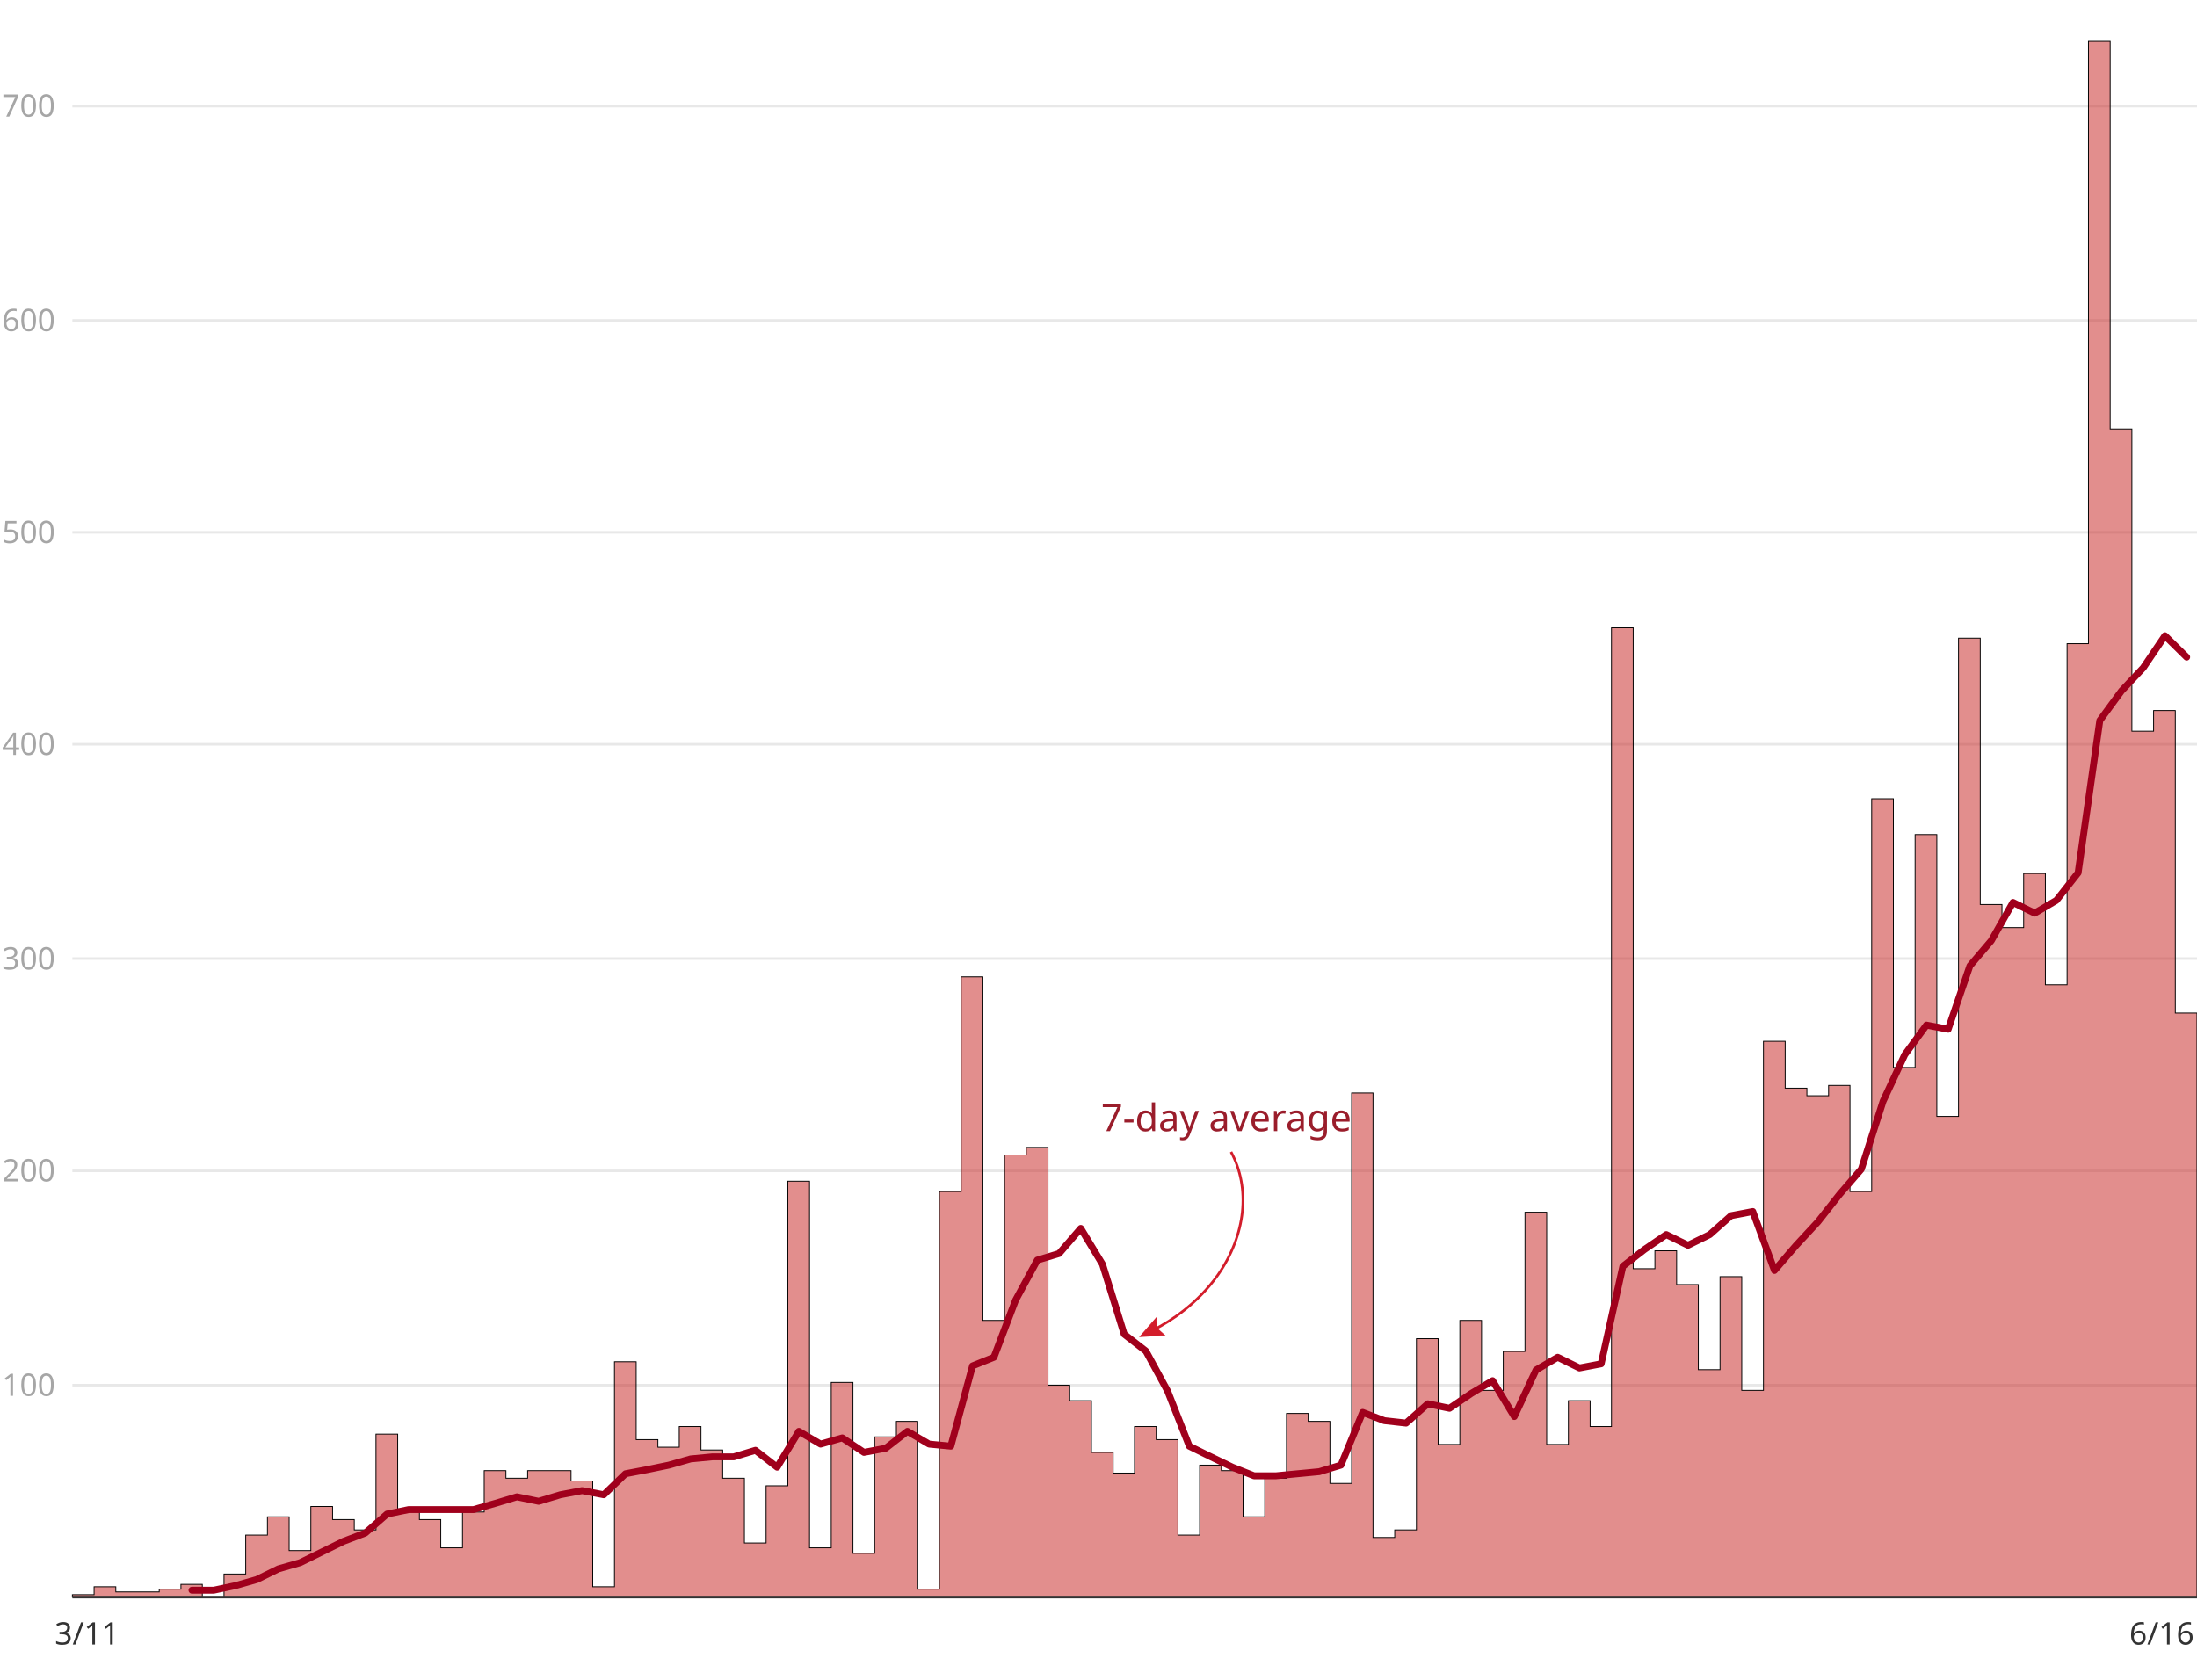
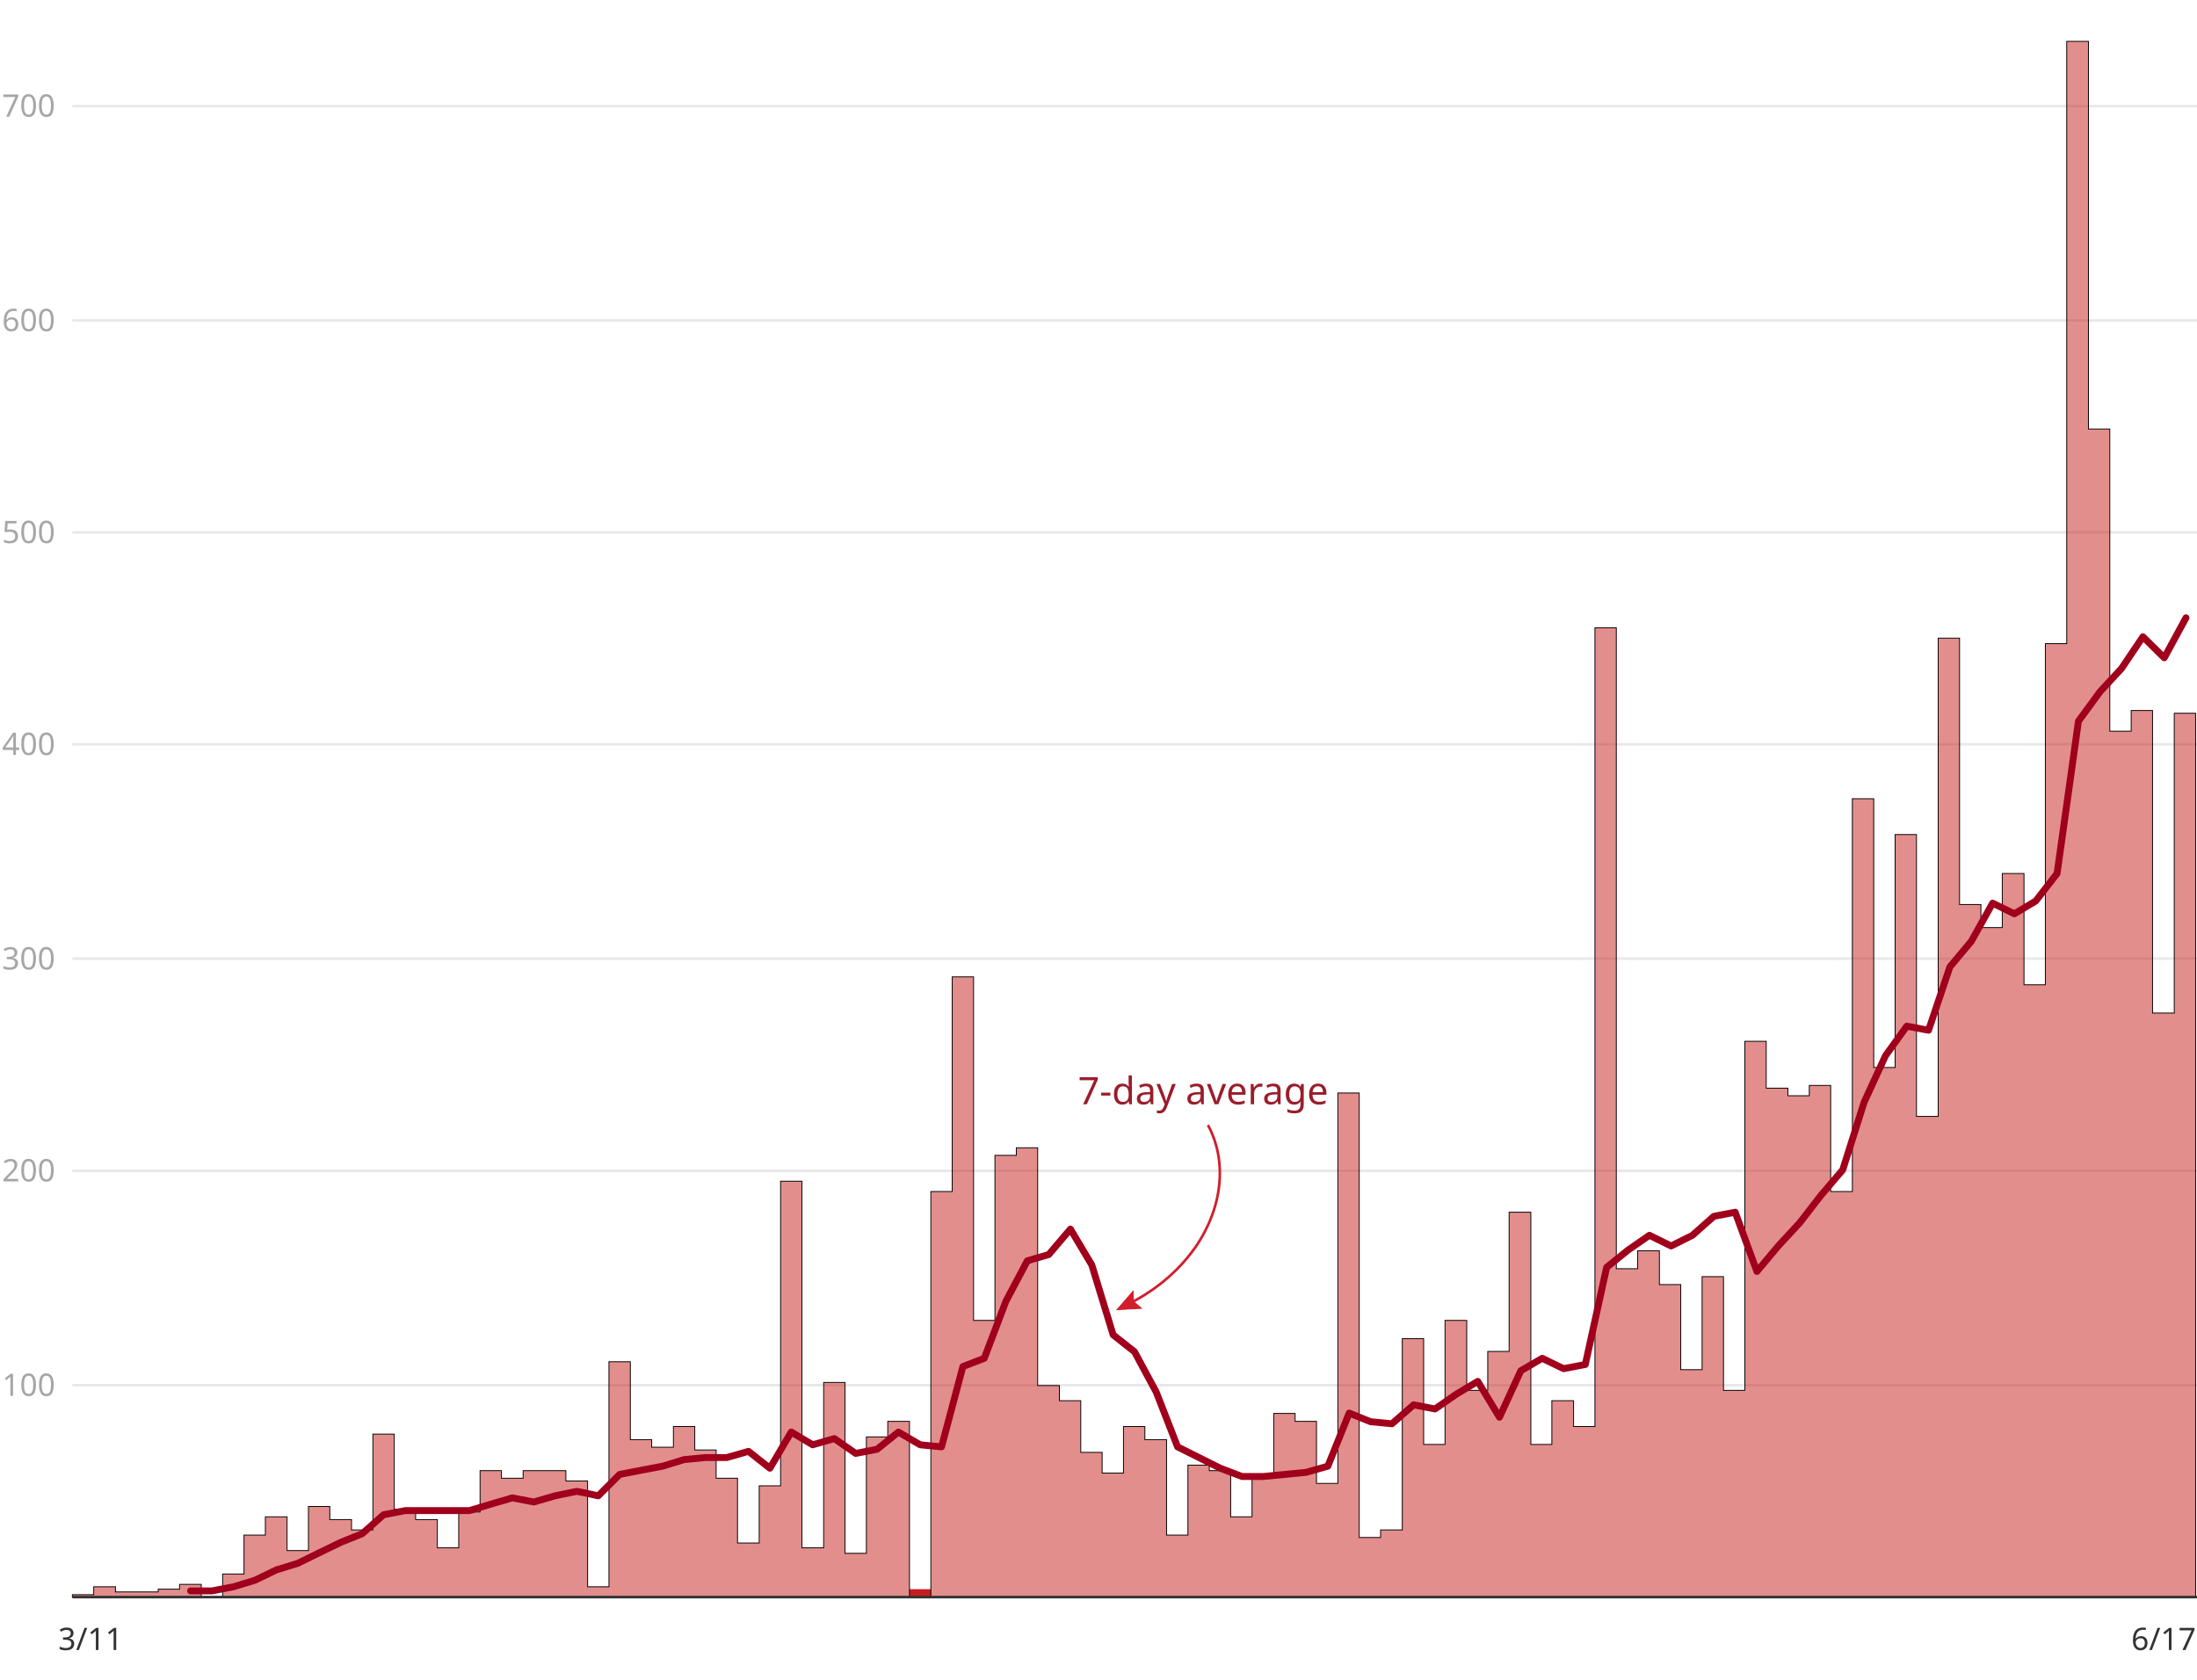
<svg xmlns="http://www.w3.org/2000/svg" xmlns:xlink="http://www.w3.org/1999/xlink" version="1.1" id="Layer_1" x="0px" y="0px" viewBox="0 0 637.5 487.5" style="enable-background:new 0 0 637.5 487.5;" xml:space="preserve">
  <style type="text/css">
	.st0{clip-path:url(#SVGID_2_);}
	.st1{clip-path:url(#SVGID_4_);fill:none;stroke:#E8E8E8;stroke-width:0.75;stroke-miterlimit:10;}
	.st2{clip-path:url(#SVGID_4_);fill:#C71E1D;}
	.st3{clip-path:url(#SVGID_4_);}
	.st4{fill:#C71E1D;fill-opacity:0.5;stroke:#000000;stroke-width:0.25;stroke-miterlimit:10;}
	.st5{clip-path:url(#SVGID_4_);fill:none;stroke:#333333;stroke-width:0.75;stroke-miterlimit:10;}
	.st6{fill:#A6A6A6;}
	.st7{font-family:'Roboto-Regular';}
	.st8{font-size:9px;}
	.st9{fill:none;stroke:#A0001C;stroke-width:2;stroke-linecap:round;stroke-linejoin:round;stroke-miterlimit:10;}
	.st10{fill:#9A1D2B;}
	.st11{font-family:'ArialMT';}
	.st12{font-size:11px;}
	.st13{fill:none;stroke:#D31D2B;stroke-width:0.75;stroke-miterlimit:10;}
	.st14{fill:#D31D2B;stroke:#D31D2B;stroke-width:0.25;stroke-miterlimit:10;}
	.st15{fill:#333333;}
</style>
  <g>
    <defs>
      <rect id="SVGID_1_" width="637.5" height="487.5" />
    </defs>
    <clipPath id="SVGID_2_">
      <use xlink:href="#SVGID_1_" style="overflow:visible;" />
    </clipPath>
    <g class="st0">
      <defs>
        <rect id="SVGID_3_" width="637.5" height="483" />
      </defs>
      <clipPath id="SVGID_4_">
        <use xlink:href="#SVGID_3_" style="overflow:visible;" />
      </clipPath>
      <line class="st1" x1="21" y1="30.8" x2="637.5" y2="30.8" />
      <line class="st1" x1="21" y1="93" x2="637.5" y2="93" />
      <line class="st1" x1="21" y1="154.5" x2="637.5" y2="154.5" />
      <line class="st1" x1="21" y1="216" x2="637.5" y2="216" />
      <line class="st1" x1="21" y1="278.2" x2="637.5" y2="278.2" />
      <line class="st1" x1="21" y1="339.8" x2="637.5" y2="339.8" />
      <line class="st1" x1="21" y1="402" x2="637.5" y2="402" />
-       <path class="st2" d="M58.7,463.5H65H58.7z" />
+       <path class="st2" d="M58.4,463.5h6.2H58.4z" />
+       <rect x="263.9" y="461.2" class="st2" width="6.2" height="2.2" />
      <g class="st3">
-         <polygon class="st4" points="52.5,461.2 46.2,461.2 46.2,462 39.9,462 33.6,462 33.6,460.5 27.3,460.5 27.3,462.8 21,462.8      21,463.5 27.3,463.5 33.6,463.5 39.9,463.5 46.2,463.5 52.5,463.5 58.7,463.5 58.7,459.8 52.5,459.8    " />
-         <polygon class="st4" points="631.2,294 631.2,206.2 624.9,206.2 624.9,212.2 618.6,212.2 618.6,124.5 612.3,124.5 612.3,12      606,12 606,186.8 599.8,186.8 599.8,285.8 593.5,285.8 593.5,253.5 587.2,253.5 587.2,269.2 580.9,269.2 580.9,262.5      574.6,262.5 574.6,185.2 568.3,185.2 568.3,324 562,324 562,242.2 555.7,242.2 555.7,309.8 549.4,309.8 549.4,231.8 543.1,231.8      543.1,345.8 536.8,345.8 536.8,315 530.6,315 530.6,318 524.3,318 524.3,315.8 518,315.8 518,302.2 511.7,302.2 511.7,403.5      505.4,403.5 505.4,370.5 499.1,370.5 499.1,397.5 492.8,397.5 492.8,372.8 486.5,372.8 486.5,363 480.2,363 480.2,368.2      473.9,368.2 473.9,182.2 467.6,182.2 467.6,414 461.4,414 461.4,406.5 455.1,406.5 455.1,419.2 448.8,419.2 448.8,351.8      442.5,351.8 442.5,392.2 436.2,392.2 436.2,403.5 429.9,403.5 429.9,383.2 423.6,383.2 423.6,419.2 417.3,419.2 417.3,388.5      411,388.5 411,444 404.7,444 404.7,446.2 398.4,446.2 398.4,317.2 392.2,317.2 392.2,430.5 385.9,430.5 385.9,412.5 379.6,412.5      379.6,410.2 373.3,410.2 373.3,429 367,429 367,440.2 360.7,440.2 360.7,426.8 354.4,426.8 354.4,425.2 348.1,425.2 348.1,445.5      341.8,445.5 341.8,417.8 335.5,417.8 335.5,414 329.2,414 329.2,427.5 323,427.5 323,421.5 316.7,421.5 316.7,406.5 310.4,406.5      310.4,402 304.1,402 304.1,333 297.8,333 297.8,335.2 291.5,335.2 291.5,383.2 285.2,383.2 285.2,283.5 278.9,283.5 278.9,345.8      272.6,345.8 272.6,461.2 266.3,461.2 266.3,412.5 260.1,412.5 260.1,417 253.8,417 253.8,450.8 247.5,450.8 247.5,401.2      241.2,401.2 241.2,449.2 234.9,449.2 234.9,342.8 228.6,342.8 228.6,431.2 222.3,431.2 222.3,447.8 216,447.8 216,429 209.7,429      209.7,420.8 203.4,420.8 203.4,414 197.1,414 197.1,420 190.9,420 190.9,417.8 184.6,417.8 184.6,395.2 178.3,395.2 178.3,460.5      172,460.5 172,429.8 165.7,429.8 165.7,426.8 159.4,426.8 153.1,426.8 153.1,429 146.8,429 146.8,426.8 140.5,426.8 140.5,438.8      134.2,438.8 134.2,449.2 127.9,449.2 127.9,441 121.7,441 121.7,438 115.4,438 115.4,416.2 109.1,416.2 109.1,444 102.8,444      102.8,441 96.5,441 96.5,437.2 90.2,437.2 90.2,450 83.9,450 83.9,440.2 77.6,440.2 77.6,445.5 71.3,445.5 71.3,456.8 65,456.8      65,463.5 71.3,463.5 77.6,463.5 83.9,463.5 90.2,463.5 96.5,463.5 102.8,463.5 109.1,463.5 115.4,463.5 121.7,463.5 127.9,463.5      134.2,463.5 140.5,463.5 146.8,463.5 153.1,463.5 159.4,463.5 165.7,463.5 172,463.5 178.3,463.5 178.3,463.5 184.6,463.5      190.9,463.5 197.1,463.5 203.4,463.5 209.7,463.5 216,463.5 222.3,463.5 228.6,463.5 234.9,463.5 241.2,463.5 247.5,463.5      253.8,463.5 260.1,463.5 266.3,463.5 272.6,463.5 278.9,463.5 278.9,463.5 285.2,463.5 291.5,463.5 297.8,463.5 304.1,463.5      304.1,463.5 310.4,463.5 316.7,463.5 323,463.5 329.2,463.5 329.3,463.5 335.5,463.5 341.8,463.5 348.1,463.5 348.1,463.5      354.4,463.5 360.7,463.5 367,463.5 373.3,463.5 373.3,463.5 379.6,463.5 385.9,463.5 392.2,463.5 398.4,463.5 398.4,463.5      404.7,463.5 411,463.5 417.3,463.5 423.6,463.5 423.6,463.5 429.9,463.5 436.2,463.5 442.5,463.5 442.5,463.5 448.8,463.5      455.1,463.5 461.4,463.5 467.6,463.5 467.6,463.5 473.9,463.5 480.2,463.5 486.5,463.5 492.8,463.5 492.8,463.5 499.1,463.5      505.4,463.5 511.7,463.5 518,463.5 524.3,463.5 530.6,463.5 536.8,463.5 536.8,463.5 543.1,463.5 549.4,463.5 555.7,463.5      555.7,463.5 562,463.5 568.3,463.5 574.6,463.5 580.9,463.5 580.9,463.5 587.2,463.5 593.5,463.5 599.8,463.5 606,463.5      606,463.5 612.3,463.5 618.6,463.5 624.9,463.5 631.2,463.5 631.2,463.5 637.5,463.5 637.5,294    " />
+         <polygon class="st4" points="52.1,461.2 45.9,461.2 45.9,462 39.7,462 33.5,462 33.5,460.5 27.2,460.5 27.2,462.8 21,462.8      21,463.5 27.2,463.5 33.5,463.5 39.7,463.5 45.9,463.5 52.1,463.5 58.4,463.5 58.4,459.8 52.1,459.8    " />
+         <polygon class="st4" points="257.6,417 251.4,417 251.4,450.8 245.2,450.8 245.2,401.2 239,401.2 239,449.2 232.7,449.2      232.7,342.8 226.5,342.8 226.5,431.2 220.3,431.2 220.3,447.8 214,447.8 214,429 207.8,429 207.8,420.8 201.6,420.8 201.6,414      195.4,414 195.4,420 189.1,420 189.1,417.8 182.9,417.8 182.9,395.2 176.7,395.2 176.7,460.5 170.5,460.5 170.5,429.8      164.2,429.8 164.2,426.8 158,426.8 151.8,426.8 151.8,429 145.5,429 145.5,426.8 139.3,426.8 139.3,438.8 133.1,438.8      133.1,449.2 126.9,449.2 126.9,441 120.6,441 120.6,438 114.4,438 114.4,416.2 108.2,416.2 108.2,444 102,444 102,441 95.7,441      95.7,437.2 89.5,437.2 89.5,450 83.3,450 83.3,440.2 77,440.2 77,445.5 70.8,445.5 70.8,456.8 64.6,456.8 64.6,463.5 70.8,463.5      77,463.5 83.3,463.5 89.5,463.5 95.7,463.5 102,463.5 108.2,463.5 114.4,463.5 120.6,463.5 126.9,463.5 133.1,463.5 139.3,463.5      145.5,463.5 151.8,463.5 151.8,463.5 158,463.5 164.2,463.5 170.5,463.5 170.5,463.5 176.7,463.5 182.9,463.5 189.1,463.5      195.4,463.5 201.6,463.5 207.8,463.5 214,463.5 220.3,463.5 220.3,463.5 226.5,463.5 232.7,463.5 239,463.5 239,463.5      245.2,463.5 251.4,463.5 257.6,463.5 263.9,463.5 263.9,412.5 257.6,412.5    " />
+         <polygon class="st4" points="630.9,207 630.9,294 624.6,294 624.6,206.2 618.4,206.2 618.4,212.2 612.2,212.2 612.2,124.5      606,124.5 606,12 599.7,12 599.7,186.8 593.5,186.8 593.5,285.8 587.3,285.8 587.3,253.5 581,253.5 581,269.2 574.8,269.2      574.8,262.5 568.6,262.5 568.6,185.2 562.4,185.2 562.4,324 556.1,324 556.1,242.2 549.9,242.2 549.9,309.8 543.7,309.8      543.7,231.8 537.5,231.8 537.5,345.8 531.2,345.8 531.2,315 525,315 525,318 518.8,318 518.8,315.8 512.5,315.8 512.5,302.2      506.3,302.2 506.3,403.5 500.1,403.5 500.1,370.5 493.9,370.5 493.9,397.5 487.7,397.5 487.7,372.8 481.5,372.8 481.5,363      475.2,363 475.2,368.2 469,368.2 469,182.2 462.8,182.2 462.8,414 456.6,414 456.6,406.5 450.3,406.5 450.3,419.2 444.2,419.2      444.2,351.8 437.9,351.8 437.9,392.2 431.7,392.2 431.7,403.5 425.6,403.5 425.6,383.2 419.3,383.2 419.3,419.2 413.1,419.2      413.1,388.5 406.9,388.5 406.9,444 400.6,444 400.6,446.2 394.4,446.2 394.4,317.2 388.2,317.2 388.2,430.5 382,430.5 382,412.5      375.8,412.5 375.8,410.2 369.6,410.2 369.6,429 363.3,429 363.3,440.2 357.1,440.2 357.1,426.8 350.9,426.8 350.9,425.2      344.7,425.2 344.7,445.5 338.5,445.5 338.5,417.8 332.2,417.8 332.2,414 326,414 326,427.5 319.8,427.5 319.8,421.5 313.6,421.5      313.6,406.5 307.4,406.5 307.4,402.1 301.1,402.1 301.1,333.1 294.9,333.1 294.9,335.3 288.7,335.3 288.7,383.2 282.5,383.2      282.5,283.5 276.3,283.5 276.3,345.8 270.1,345.8 270.1,463.5 276.3,463.5 282.5,463.5 288.7,463.5 288.7,463.6 294.9,463.6      301.1,463.6 307.4,463.6 307.4,463.5 313.6,463.5 319.8,463.5 326,463.5 332.2,463.5 338.5,463.5 344.7,463.5 350.9,463.5      357.1,463.5 357.1,463.5 363.3,463.5 369.6,463.5 375.7,463.5 375.8,463.5 382,463.5 388.2,463.5 394.4,463.5 400.6,463.5      406.9,463.5 413.1,463.5 419.3,463.5 425.5,463.5 425.6,463.5 431.7,463.5 437.9,463.5 444.1,463.5 444.2,463.5 450.3,463.5      456.6,463.5 462.8,463.5 469,463.5 475.2,463.5 481.5,463.5 487.7,463.5 493.9,463.5 493.9,463.5 500.1,463.5 506.3,463.5      512.5,463.5 518.8,463.5 525,463.5 531.2,463.5 531.2,463.5 537.5,463.5 543.7,463.5 543.7,463.5 549.9,463.5 556.1,463.5      562.4,463.5 562.4,463.5 568.6,463.5 574.8,463.5 581,463.5 581,463.5 587.3,463.5 593.5,463.5 599.7,463.5 599.7,463.5      606,463.5 612.2,463.5 612.2,463.5 618.4,463.5 624.6,463.5 630.9,463.5 630.9,463.5 637.1,463.5 637.1,207    " />
      </g>
      <line class="st5" x1="21" y1="463.5" x2="637.5" y2="463.5" />
    </g>
    <g class="st0">
      <text transform="matrix(1 0 0 1 0.5889 405.0996)" class="st6 st7 st8">100</text>
    </g>
    <g class="st0">
      <text transform="matrix(1 0 0 1 0.5889 342.8496)" class="st6 st7 st8">200</text>
    </g>
    <g class="st0">
      <text transform="matrix(1 0 0 1 0.5889 281.3496)" class="st6 st7 st8">300</text>
    </g>
    <g class="st0">
      <text transform="matrix(1 0 0 1 0.5889 219.0996)" class="st6 st7 st8">400</text>
    </g>
    <g class="st0">
      <text transform="matrix(1 0 0 1 0.5889 157.5996)" class="st6 st7 st8">500</text>
    </g>
    <g class="st0">
      <text transform="matrix(1 0 0 1 0.5889 96.0996)" class="st6 st7 st8">600</text>
    </g>
    <g class="st0">
      <text transform="matrix(1 0 0 1 0.5889 33.8496)" class="st6 st7 st8">700</text>
    </g>
  </g>
-   <polyline class="st9" points="55.7,461.5 62,461.5 68.2,460.2 74.5,458.4 80.8,455.3 87.1,453.5 93.4,450.4 99.7,447.3 106,444.9   112.3,439.4 118.6,438.1 124.9,438.1 131.2,438.1 137.4,438.1 143.7,436.3 150,434.4 156.3,435.7 162.6,433.8 168.9,432.6   175.2,433.8 181.5,427.7 187.8,426.5 194.1,425.2 200.4,423.4 206.7,422.8 212.9,422.8 219.2,420.9 225.5,425.8 231.8,415.4   238.1,419.1 244.4,417.3 250.7,421.5 257,420.3 263.3,415.4 269.6,419.1 275.9,419.7 282.2,396.4 288.4,393.9 294.7,377.3   301,365.7 307.3,363.8 313.6,356.5 319.9,366.9 326.2,387.2 332.5,392.1 338.8,403.7 345.1,419.7 351.4,422.8 357.6,425.8   363.9,428.3 370.2,428.3 376.5,427.7 382.8,427.1 389.1,425.2 395.4,409.9 401.7,412.3 408,413 414.3,407.4 420.6,408.7   426.9,404.4 433.1,400.7 439.4,411.1 445.7,397.6 452,393.9 458.3,397 464.6,395.8 470.9,367.5 477.2,362.6 483.5,358.3   489.8,361.4 496.1,358.3 502.3,352.8 508.6,351.6 514.9,368.7 521.2,361.4 527.5,354.6 533.8,346.6 540.1,339.3 546.4,319.6   552.7,306.1 559,297.5 565.3,298.7 571.6,280.3 577.8,273 584.1,261.9 590.4,265 596.7,261.3 603,253.3 609.3,209.1 615.6,200.5   621.9,193.8 628.2,184.5 634.5,190.7 " />
-   <text transform="matrix(1 0 0 1 319.5108 328.2766)" class="st10 st11 st12">7-day average</text>
+   <polyline class="st9" points="55.3,461.7 61.5,461.7 67.8,460.5 74,458.6 80.2,455.6 86.4,453.7 92.7,450.6 98.9,447.6 105.1,445.1   111.3,439.6 117.6,438.4 123.8,438.4 130,438.4 136.2,438.4 142.5,436.5 148.7,434.7 154.9,435.9 161.1,434.1 167.4,432.8   173.6,434.1 179.8,427.9 186,426.7 192.3,425.5 198.5,423.6 204.7,423 210.9,423 217.2,421.2 223.4,426.1 229.6,415.6 235.8,419.3   242.1,417.5 248.3,421.8 254.5,420.6 260.7,415.6 267,419.3 273.2,419.9 279.4,396.6 285.6,394.2 291.9,377.6 298.1,365.9   304.3,364.1 310.6,356.7 316.8,367.1 323,387.4 329.2,392.3 335.5,404 341.7,419.9 347.9,423 354.1,426.1 360.4,428.5 366.6,428.5   372.8,427.9 379,427.3 385.3,425.5 391.5,410.1 397.7,412.6 403.9,413.2 410.2,407.7 416.4,408.9 422.6,404.6 428.8,400.9   435.1,411.3 441.3,397.8 447.5,394.2 453.7,397.2 460,396 466.2,367.8 472.4,362.8 478.6,358.5 484.9,361.6 491.1,358.5 497.3,353   503.5,351.8 509.8,369 516,361.6 522.2,354.9 528.4,346.9 534.7,339.5 540.9,319.9 547.1,306.4 553.3,297.8 559.6,299 565.8,280.6   572,273.2 578.2,262.1 584.5,265.2 590.7,261.5 596.9,253.5 603.1,209.3 609.4,200.7 615.6,194 621.8,184.8 628,190.9 634.3,179.3   " />
+   <text transform="matrix(1 0 0 1 312.7864 320.4724)" class="st10 st11 st12">7-day average</text>
  <g>
    <g>
-       <path class="st13" d="M357.2,334.3c5.7,10.5,4.3,24.1-3.8,35.7c-5.9,8.3-13.5,13.3-18.6,15.9" />
+       <path class="st13" d="M350.5,326.5c5.7,10.5,4.3,24.1-3.8,35.7c-5.9,8.3-13.5,13.3-18.6,15.9" />
      <g>
-         <polygon class="st14" points="335.5,382.5 335.7,385.5 337.9,387.5 330.8,387.9    " />
+         <polygon class="st14" points="328.8,374.7 328.9,377.7 331.2,379.7 324.1,380.1    " />
      </g>
    </g>
  </g>
  <g>
-     <text transform="matrix(1 0 0 1 617.8662 477.2581)" class="st15 st7 st8">6/16</text>
+     <text transform="matrix(1 0 0 1 618.4174 478.8526)" class="st15 st7 st8">6/17</text>
  </g>
  <g>
-     <text transform="matrix(1 0 0 1 15.8747 477.2583)" class="st15 st7 st8">3/11</text>
+     <text transform="matrix(1 0 0 1 16.8925 478.8528)" class="st15 st7 st8">3/11</text>
  </g>
</svg>
